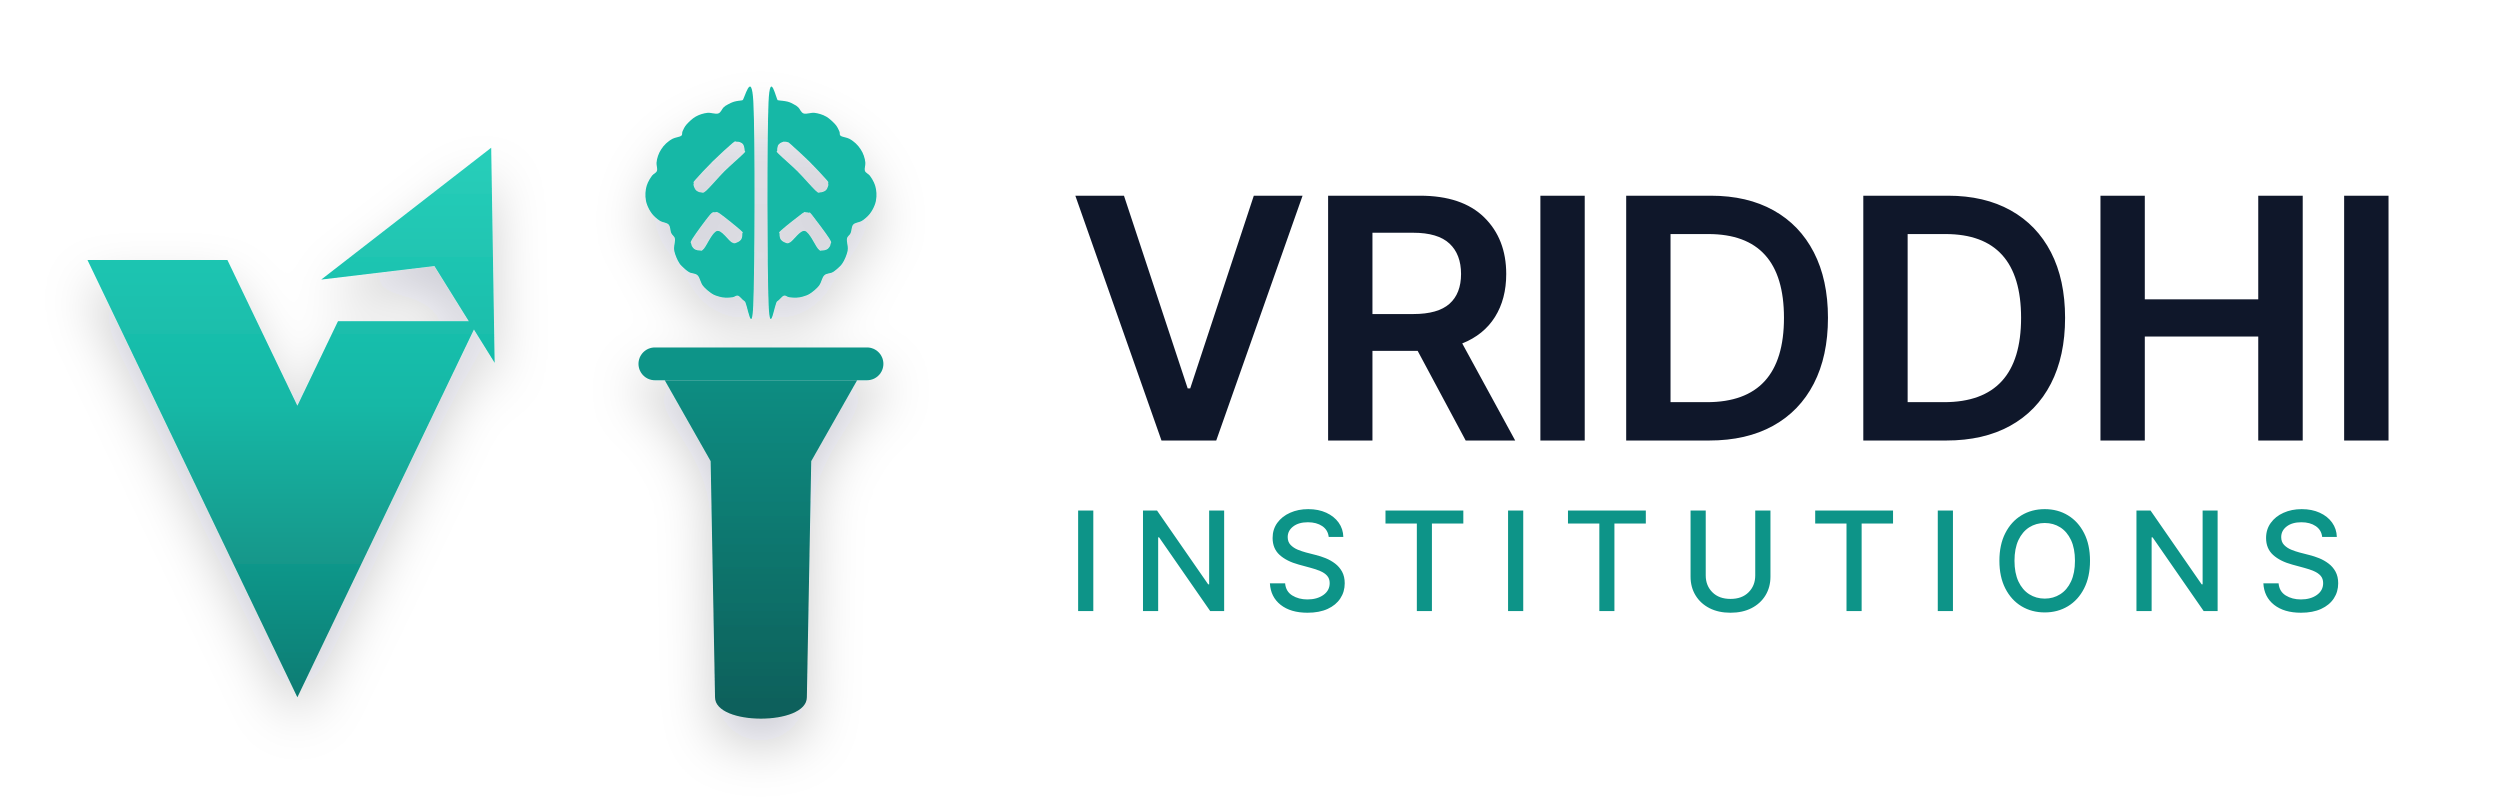
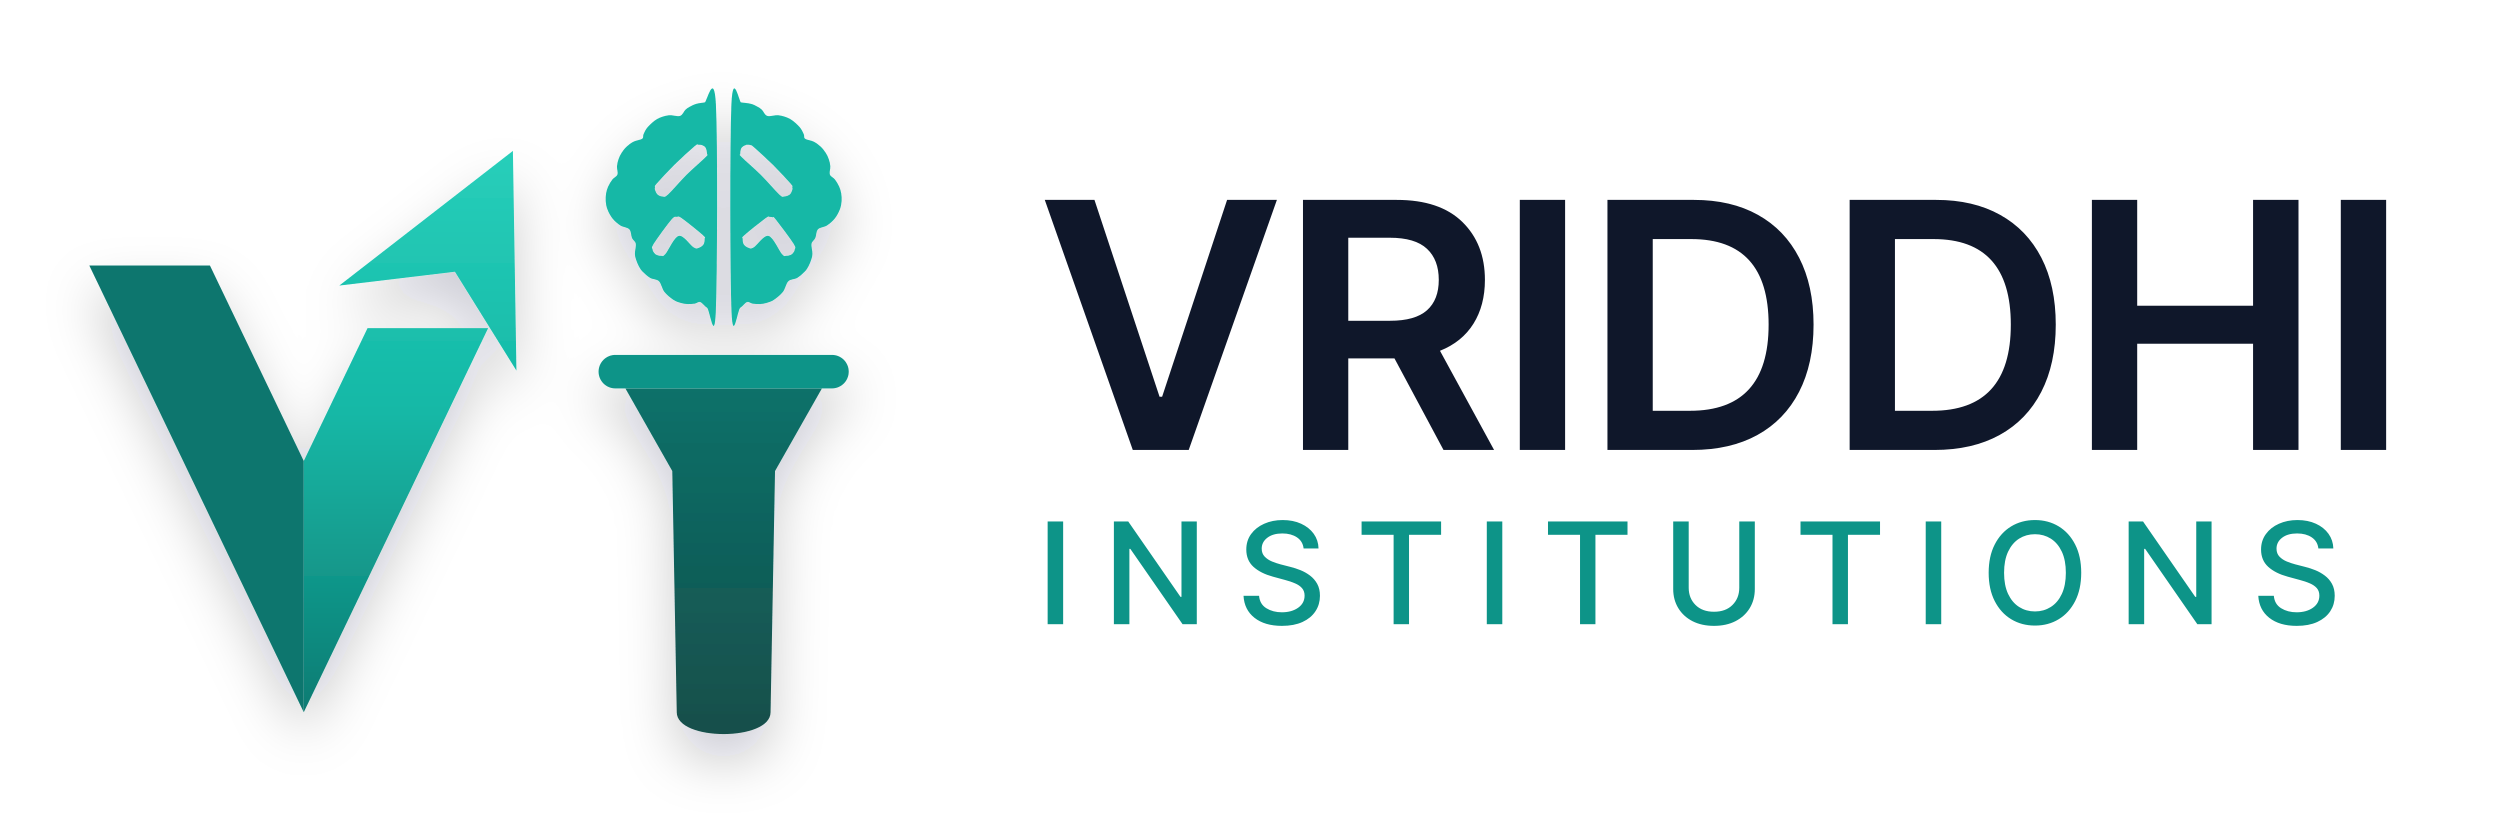
- <svg xmlns="http://www.w3.org/2000/svg" viewBox="-124 -159.45 571.66 184.45" width="571.66" height="184.45" role="img" aria-label="Vriddhi Institutions">
+ <svg xmlns="http://www.w3.org/2000/svg" viewBox="-124 -159.45 559.66 184.45" width="559.66" height="184.45" role="img" aria-label="Vriddhi Institutions">
  <defs>
    <linearGradient id="gradV" gradientUnits="userSpaceOnUse" x1="-20" y1="-140" x2="-20" y2="6">
      <stop offset="0" stop-color="#2dd4bf" />
      <stop offset="0.5" stop-color="#14b8a6" />
      <stop offset="1" stop-color="#0f766e" />
    </linearGradient>
    <linearGradient id="gradTorch" gradientUnits="userSpaceOnUse" x1="0" y1="-84" x2="0" y2="6">
-       <stop offset="0" stop-color="#0d9488" />
-       <stop offset="1" stop-color="#115e59" />
+       <stop offset="0" stop-color="#0f766e" />
+       <stop offset="1" stop-color="#134e4a" />
    </linearGradient>
    <linearGradient id="gradBrain" gradientUnits="userSpaceOnUse" x1="0" y1="-145" x2="0" y2="-88">
      <stop offset="0" stop-color="#5eead4" />
      <stop offset="1" stop-color="#14b8a6" />
    </linearGradient>
    <filter id="softShadow" x="-35%" y="-35%" width="170%" height="170%" color-interpolation-filters="sRGB">
      <feDropShadow dx="0" dy="6" stdDeviation="6" flood-color="#0f172a" flood-opacity="0.2" />
    </filter>
    <filter id="liftShadow" x="-35%" y="-35%" width="170%" height="170%" color-interpolation-filters="sRGB">
      <feDropShadow dx="0" dy="11" stdDeviation="13" flood-color="#0f172a" flood-opacity="0.3" />
    </filter>
  </defs>
  <g class="vriddhi-mark" filter="url(#softShadow)">
-     <path d="M -104 -100 L -56 0 L -14.72 -86 L -46.72 -86 L -56 -66.67 L -72 -100 Z" fill="url(#gradV)" />
-     <path d="M -11.68 -125.67 L -10.89 -76.48 L -24.66 -98.62 L -50.55 -95.52 Z" fill="url(#gradV)" />
-     <path d="M 39.5 0 L 38.5 -54 L 28 -72.5 L 72 -72.5 L 61.5 -54 L 60.5 0 C 60.5 6.51 39.5 6.51 39.5 0 Z" fill="url(#gradTorch)" />
-     <path d="M 25.75 -80 H 74.25 A 3.75 3.75 0 0 1 78 -76.25 V -76.25 A 3.75 3.75 0 0 1 74.25 -72.5 H 25.75 A 3.75 3.75 0 0 1 22 -76.25 V -76.25 A 3.75 3.75 0 0 1 25.75 -80 Z" fill="#0d9488" />
-     <g transform="translate(50 -86.03) scale(1.09)">
+     <path d="M -104 -100 L -56 0 L -56 -56.25 L -77 -100 Z" fill="#0f766e" />
+     <path d="M -56 0 L -14.72 -86 L -41.72 -86 L -56 -56.25 Z" fill="url(#gradV)" />
+     <path d="M -9.18 -125.67 L -8.39 -76.48 L -22.16 -98.62 L -48.05 -95.52 Z" fill="url(#gradV)" />
+     <path d="M 27.5 0 L 26.5 -54 L 16 -72.5 L 60 -72.5 L 49.5 -54 L 48.5 0 C 48.5 6.51 27.5 6.51 27.5 0 Z" fill="url(#gradTorch)" />
+     <path d="M 13.75 -80 H 62.25 A 3.75 3.75 0 0 1 66 -76.25 V -76.25 A 3.75 3.75 0 0 1 62.25 -72.5 H 13.75 A 3.75 3.75 0 0 1 10 -76.25 V -76.25 A 3.75 3.75 0 0 1 13.75 -80 Z" fill="#0d9488" />
+     <g transform="translate(38 -86.03) scale(1.09)">
      <path fill-rule="evenodd" fill="url(#gradBrain)" d="M -3.89 -46.32 C -3.51 -46.25 -1.97 -53.09 -1.59 -45.93 C -1.21 -38.78 -1.31 -10.37 -1.61 -3.41 C -1.91 3.56 -2.87 -3.82 -3.4 -4.14 C -3.93 -4.46 -4.37 -5.17 -4.79 -5.32 C -5.21 -5.46 -5.48 -5.07 -5.92 -5 C -6.37 -4.93 -6.95 -4.89 -7.43 -4.91 C -7.91 -4.93 -8.32 -4.99 -8.8 -5.14 C -9.28 -5.28 -9.75 -5.4 -10.31 -5.77 C -10.87 -6.15 -11.68 -6.78 -12.18 -7.42 C -12.67 -8.05 -12.8 -9.11 -13.28 -9.59 C -13.76 -10.06 -14.52 -9.95 -15.08 -10.27 C -15.64 -10.6 -16.24 -11.16 -16.63 -11.55 C -17.02 -11.95 -17.18 -12.23 -17.41 -12.65 C -17.63 -13.06 -17.86 -13.62 -18 -14.06 C -18.14 -14.5 -18.22 -14.75 -18.23 -15.29 C -18.24 -15.83 -17.95 -16.77 -18.05 -17.3 C -18.14 -17.83 -18.6 -17.97 -18.82 -18.47 C -19.04 -18.96 -18.97 -19.83 -19.37 -20.26 C -19.77 -20.69 -20.65 -20.68 -21.22 -21.05 C -21.79 -21.42 -22.37 -21.92 -22.81 -22.46 C -23.25 -23.01 -23.63 -23.73 -23.86 -24.33 C -24.1 -24.93 -24.18 -25.51 -24.23 -26.07 C -24.27 -26.62 -24.22 -27.17 -24.14 -27.67 C -24.05 -28.16 -23.94 -28.56 -23.73 -29.03 C -23.51 -29.51 -23.18 -30.08 -22.86 -30.49 C -22.54 -30.91 -21.98 -31.06 -21.82 -31.51 C -21.66 -31.97 -21.95 -32.68 -21.91 -33.21 C -21.87 -33.73 -21.75 -34.21 -21.59 -34.67 C -21.43 -35.14 -21.23 -35.56 -20.95 -35.99 C -20.67 -36.43 -20.31 -36.89 -19.9 -37.27 C -19.49 -37.65 -19.02 -38 -18.49 -38.27 C -17.96 -38.54 -17.07 -38.61 -16.73 -38.87 C -16.39 -39.12 -16.64 -39.41 -16.45 -39.81 C -16.26 -40.21 -16.05 -40.75 -15.59 -41.27 C -15.12 -41.78 -14.39 -42.5 -13.67 -42.91 C -12.96 -43.31 -12.08 -43.58 -11.3 -43.68 C -10.51 -43.79 -9.54 -43.36 -8.97 -43.55 C -8.39 -43.74 -8.19 -44.5 -7.86 -44.81 C -7.52 -45.13 -7.32 -45.25 -6.94 -45.45 C -6.56 -45.66 -6.08 -45.9 -5.58 -46.04 C -5.07 -46.19 -4.18 -46.27 -3.89 -46.32 C -3.61 -46.36 -4.27 -46.38 -3.89 -46.32 Z M 3.57 -46.32 C 3.9 -46.27 5.01 -46.19 5.58 -46.04 C 6.14 -45.9 6.56 -45.66 6.94 -45.45 C 7.32 -45.25 7.52 -45.13 7.86 -44.81 C 8.19 -44.5 8.39 -43.74 8.97 -43.55 C 9.54 -43.36 10.51 -43.79 11.3 -43.68 C 12.08 -43.58 12.96 -43.31 13.67 -42.91 C 14.39 -42.5 15.12 -41.78 15.59 -41.27 C 16.05 -40.75 16.26 -40.21 16.45 -39.81 C 16.64 -39.41 16.39 -39.12 16.73 -38.87 C 17.07 -38.61 17.96 -38.54 18.49 -38.27 C 19.02 -38 19.49 -37.65 19.9 -37.27 C 20.31 -36.89 20.67 -36.43 20.95 -35.99 C 21.23 -35.56 21.43 -35.14 21.59 -34.67 C 21.75 -34.21 21.87 -33.73 21.91 -33.21 C 21.95 -32.68 21.66 -31.97 21.82 -31.51 C 21.98 -31.06 22.54 -30.91 22.86 -30.49 C 23.18 -30.08 23.51 -29.51 23.73 -29.03 C 23.94 -28.56 24.05 -28.16 24.14 -27.67 C 24.22 -27.17 24.27 -26.62 24.23 -26.07 C 24.18 -25.51 24.1 -24.93 23.86 -24.33 C 23.63 -23.73 23.25 -23.01 22.81 -22.46 C 22.37 -21.92 21.79 -21.42 21.22 -21.05 C 20.65 -20.68 19.77 -20.69 19.37 -20.26 C 18.97 -19.83 19.04 -18.96 18.82 -18.47 C 18.6 -17.97 18.14 -17.83 18.05 -17.3 C 17.95 -16.77 18.24 -15.83 18.23 -15.29 C 18.22 -14.75 18.14 -14.5 18 -14.06 C 17.86 -13.62 17.63 -13.06 17.41 -12.65 C 17.18 -12.23 17.02 -11.95 16.63 -11.55 C 16.24 -11.16 15.64 -10.6 15.08 -10.27 C 14.52 -9.95 13.76 -10.06 13.28 -9.59 C 12.8 -9.11 12.67 -8.05 12.18 -7.42 C 11.68 -6.78 10.87 -6.15 10.31 -5.77 C 9.75 -5.4 9.28 -5.28 8.8 -5.14 C 8.32 -4.99 7.91 -4.93 7.43 -4.91 C 6.95 -4.89 6.37 -4.93 5.92 -5 C 5.48 -5.07 5.21 -5.46 4.79 -5.32 C 4.37 -5.17 3.93 -4.46 3.4 -4.14 C 2.87 -3.82 1.91 3.56 1.61 -3.41 C 1.31 -10.37 1.27 -38.78 1.59 -45.93 C 1.92 -53.09 3.23 -46.25 3.56 -46.32 C 3.89 -46.38 3.23 -46.36 3.57 -46.32 Z M -5.25 -37.64 C -5.37 -37.58 -5.18 -38 -5.99 -37.31 C -6.81 -36.62 -8.83 -34.78 -10.13 -33.5 C -11.43 -32.21 -13.11 -30.39 -13.77 -29.63 C -14.43 -28.87 -14.04 -29.15 -14.09 -28.94 C -14.14 -28.72 -14.18 -28.59 -14.09 -28.34 C -14.01 -28.08 -13.84 -27.64 -13.58 -27.41 C -13.33 -27.19 -12.93 -27 -12.57 -27 C -12.21 -27 -12.24 -26.67 -11.42 -27.41 C -10.59 -28.16 -8.92 -30.17 -7.63 -31.45 C -6.34 -32.73 -4.39 -34.38 -3.69 -35.1 C -2.98 -35.81 -3.41 -35.43 -3.41 -35.75 C -3.41 -36.06 -3.52 -36.69 -3.69 -36.99 C -3.85 -37.29 -4.16 -37.44 -4.42 -37.54 C -4.68 -37.65 -5.1 -37.62 -5.24 -37.64 C -5.38 -37.65 -5.12 -37.69 -5.25 -37.64 Z M 4.75 -37.64 C 4.63 -37.58 4.21 -37.46 4.01 -37.31 C 3.81 -37.17 3.65 -37.02 3.55 -36.76 C 3.45 -36.5 3.39 -36.02 3.41 -35.75 C 3.43 -35.47 2.98 -35.81 3.69 -35.1 C 4.39 -34.38 6.34 -32.73 7.63 -31.45 C 8.92 -30.17 10.62 -28.16 11.42 -27.41 C 12.22 -26.67 12.07 -27 12.43 -27 C 12.79 -27 13.31 -27.19 13.58 -27.41 C 13.86 -27.64 14.01 -28.08 14.09 -28.34 C 14.18 -28.59 14.14 -28.72 14.09 -28.94 C 14.04 -29.15 14.43 -28.87 13.77 -29.63 C 13.11 -30.39 11.36 -32.27 10.13 -33.5 C 8.89 -34.72 7.11 -36.32 6.36 -37 C 5.6 -37.67 5.85 -37.44 5.58 -37.54 C 5.31 -37.65 4.9 -37.62 4.76 -37.64 C 4.62 -37.65 4.88 -37.69 4.75 -37.64 Z M -9.61 -22.82 C -9.8 -22.73 -9.93 -23.18 -10.72 -22.27 C -11.51 -21.35 -13.72 -18.33 -14.36 -17.31 C -15.01 -16.28 -14.61 -16.42 -14.59 -16.11 C -14.57 -15.79 -14.41 -15.6 -14.27 -15.42 C -14.13 -15.23 -14 -15.1 -13.76 -15 C -13.52 -14.9 -13.14 -14.79 -12.84 -14.82 C -12.54 -14.85 -12.57 -14.5 -11.96 -15.19 C -11.36 -15.87 -10.18 -18.68 -9.21 -18.91 C -8.25 -19.14 -6.86 -16.96 -6.17 -16.55 C -5.49 -16.14 -5.44 -16.36 -5.11 -16.46 C -4.77 -16.56 -4.34 -16.84 -4.14 -17.15 C -3.94 -17.45 -3.89 -17.98 -3.91 -18.3 C -3.93 -18.62 -3.5 -18.38 -4.28 -19.08 C -5.06 -19.79 -7.71 -21.92 -8.6 -22.54 C -9.49 -23.16 -9.44 -22.77 -9.61 -22.82 C -9.77 -22.86 -9.42 -22.91 -9.61 -22.82 Z M 9.39 -22.82 C 9.26 -22.77 9.45 -23.16 8.6 -22.54 C 7.75 -21.92 5.06 -19.79 4.28 -19.08 C 3.5 -18.38 3.93 -18.62 3.91 -18.3 C 3.89 -17.98 3.94 -17.45 4.14 -17.15 C 4.34 -16.84 4.77 -16.56 5.11 -16.46 C 5.44 -16.36 5.49 -16.14 6.17 -16.55 C 6.86 -16.96 8.25 -19.14 9.21 -18.91 C 10.18 -18.68 11.36 -15.87 11.96 -15.19 C 12.57 -14.5 12.54 -14.85 12.84 -14.82 C 13.14 -14.79 13.52 -14.9 13.76 -15 C 14 -15.1 14.13 -15.23 14.27 -15.42 C 14.41 -15.6 14.57 -15.79 14.59 -16.11 C 14.61 -16.42 15.01 -16.28 14.36 -17.31 C 13.72 -18.33 11.44 -21.36 10.72 -22.27 C 10 -23.17 10.26 -22.63 10.03 -22.73 C 9.81 -22.82 9.5 -22.8 9.39 -22.82 C 9.29 -22.83 9.52 -22.86 9.39 -22.82 Z" />
    </g>
  </g>
-   <path transform="translate(120 -58.72)" d="M1.89-55.98L13.01-55.98L27.58-11.92L28.16-11.92L42.70-55.98L53.85-55.98L34.11 0L21.59 0L1.89-55.98Z M69.83 0L59.69 0L59.69-55.98L80.68-55.98Q90.33-55.98 95.38-51.03Q100.42-46.09 100.42-38.08L100.42-38.08Q100.42-32.36 97.85-28.26Q95.28-24.16 90.36-22.20L90.36-22.20L102.47 0L91.15 0L80.17-20.50L69.83-20.50L69.83 0ZM69.83-47.51L69.83-28.92L79.18-28.92Q84.81-28.92 87.45-31.27Q90.09-33.62 90.09-38.08L90.09-38.08Q90.09-42.56 87.45-45.03Q84.81-47.51 79.13-47.51L79.13-47.51L69.83-47.51Z M108.23-55.98L118.37-55.98L118.37 0L108.23 0L108.23-55.98Z M146.82 0L146.82 0L127.85 0L127.85-55.98L147.20-55.98Q155.54-55.98 161.54-52.63Q167.54-49.29 170.76-43.03Q173.99-36.77 173.99-28.05L173.99-28.05Q173.99-19.30 170.75-13.01Q167.51-6.72 161.43-3.36Q155.35 0 146.82 0ZM137.99-47.21L137.99-8.77L146.33-8.77Q163.93-8.77 163.93-28.05L163.93-28.05Q163.93-47.21 146.63-47.21L146.63-47.21L137.99-47.21Z M201.04 0L201.04 0L182.07 0L182.07-55.98L201.43-55.98Q209.76-55.98 215.76-52.63Q221.76-49.29 224.99-43.03Q228.21-36.77 228.21-28.05L228.21-28.05Q228.21-19.30 224.97-13.01Q221.74-6.72 215.65-3.36Q209.57 0 201.04 0ZM192.21-47.21L192.21-8.77L200.55-8.77Q218.15-8.77 218.15-28.05L218.15-28.05Q218.15-47.21 200.85-47.21L200.85-47.21L192.21-47.21Z M246.44 0L236.30 0L236.30-55.98L246.44-55.98L246.44-32.28L272.38-32.28L272.38-55.98L282.55-55.98L282.55 0L272.38 0L272.38-23.78L246.44-23.78L246.44 0Z M292.02-55.98L302.17-55.98L302.17 0L292.02 0L292.02-55.98Z" fill="#0f172a" />
-   <path transform="translate(120 -19.72)" d="M2.53-22.99L6.00-22.99L6.00 0L2.53 0L2.53-22.99Z M32.49-22.99L35.92-22.99L35.92 0L32.73 0L21.04-16.86L20.83-16.86L20.83 0L17.36 0L17.36-22.99L20.57-22.99L32.27-6.11L32.49-6.11L32.49-22.99Z M63.17-16.95L59.83-16.95Q59.65-18.55 58.35-19.43Q57.04-20.31 55.07-20.31L55.07-20.31Q52.95-20.31 51.70-19.34Q50.45-18.38 50.45-16.91L50.45-16.91Q50.45-15.81 51.12-15.12Q51.79-14.43 52.76-14.03Q53.73-13.64 54.63-13.40L54.63-13.40L56.88-12.82Q57.98-12.55 59.13-12.09Q60.29-11.62 61.28-10.87Q62.26-10.13 62.88-9.02Q63.49-7.90 63.49-6.35L63.49-6.35Q63.49-4.41 62.48-2.89Q61.48-1.36 59.58-0.49Q57.68 0.38 54.98 0.38L54.98 0.38Q51.12 0.38 48.83-1.43Q46.55-3.23 46.38-6.35L46.38-6.35L49.86-6.35Q50.02-4.48 51.49-3.57Q52.96-2.66 54.96-2.66L54.96-2.66Q57.17-2.66 58.61-3.68Q60.05-4.70 60.05-6.39L60.05-6.39Q60.05-7.41 59.47-8.07Q58.90-8.72 57.91-9.14Q56.93-9.57 55.70-9.89L55.70-9.89L52.98-10.63Q50.21-11.38 48.60-12.84Q47.00-14.30 47.00-16.71L47.00-16.71Q47.00-18.69 48.07-20.17Q49.15-21.66 51.00-22.48Q52.85-23.31 55.15-23.31L55.15-23.31Q57.48-23.31 59.27-22.49Q61.06-21.67 62.10-20.23Q63.13-18.79 63.17-16.95L63.17-16.95Z M79.98-20.01L72.81-20.01L72.81-22.99L90.61-22.99L90.61-20.01L83.43-20.01L83.43 0L79.98 0L79.98-20.01Z M100.84-22.99L104.31-22.99L104.31 0L100.84 0L100.84-22.99Z M121.71-20.01L114.54-20.01L114.54-22.99L132.34-22.99L132.34-20.01L125.16-20.01L125.16 0L121.71 0L121.71-20.01Z M157.36-8.15L157.36-22.99L160.84-22.99L160.84-7.87Q160.84-5.46 159.70-3.59Q158.57-1.73 156.51-0.67Q154.46 0.38 151.70 0.38L151.70 0.38Q148.95 0.38 146.89-0.67Q144.84-1.73 143.71-3.59Q142.57-5.46 142.57-7.87L142.57-7.87L142.57-22.99L146.04-22.99L146.04-8.15Q146.04-5.82 147.56-4.30Q149.08-2.78 151.70-2.78L151.70-2.78Q154.33-2.78 155.84-4.30Q157.36-5.82 157.36-8.15L157.36-8.15Z M178.23-20.01L171.07-20.01L171.07-22.99L188.87-22.99L188.87-20.01L181.69-20.01L181.69 0L178.23 0L178.23-20.01Z M199.10-22.99L202.57-22.99L202.57 0L199.10 0L199.10-22.99Z M233.91-11.50L233.91-11.50Q233.91-7.83 232.56-5.18Q231.21-2.53 228.87-1.11Q226.53 0.31 223.56 0.31L223.56 0.31Q220.57 0.31 218.23-1.11Q215.89-2.53 214.54-5.18Q213.19-7.83 213.19-11.50L213.19-11.50Q213.19-15.18 214.54-17.82Q215.89-20.47 218.23-21.89Q220.57-23.31 223.56-23.31L223.56-23.31Q226.53-23.31 228.87-21.89Q231.21-20.47 232.56-17.82Q233.91-15.18 233.91-11.50ZM230.47-11.50L230.47-11.50Q230.47-14.30 229.57-16.23Q228.67-18.15 227.10-19.15Q225.53-20.14 223.56-20.14L223.56-20.14Q221.58-20.14 220.01-19.15Q218.45-18.15 217.54-16.23Q216.64-14.30 216.64-11.50L216.64-11.50Q216.64-8.70 217.54-6.77Q218.45-4.84 220.01-3.85Q221.58-2.85 223.56-2.85L223.56-2.85Q225.53-2.85 227.10-3.85Q228.67-4.84 229.57-6.77Q230.47-8.70 230.47-11.50Z M259.66-22.99L263.09-22.99L263.09 0L259.90 0L248.22-16.86L248.00-16.86L248.00 0L244.53 0L244.53-22.99L247.75-22.99L259.44-6.11L259.66-6.11L259.66-22.99Z M290.35-16.95L287.00-16.95Q286.82-18.55 285.52-19.43Q284.22-20.31 282.24-20.31L282.24-20.31Q280.12-20.31 278.87-19.34Q277.63-18.38 277.63-16.91L277.63-16.91Q277.63-15.81 278.29-15.12Q278.96-14.43 279.93-14.03Q280.90-13.64 281.80-13.40L281.80-13.40L284.05-12.82Q285.15-12.55 286.30-12.09Q287.46-11.62 288.45-10.87Q289.44-10.13 290.05-9.02Q290.66-7.90 290.66-6.35L290.66-6.35Q290.66-4.41 289.66-2.89Q288.65-1.36 286.75-0.49Q284.86 0.38 282.15 0.38L282.15 0.38Q278.29 0.38 276.00-1.43Q273.72-3.23 273.55-6.35L273.55-6.35L277.03-6.35Q277.19-4.48 278.66-3.57Q280.13-2.66 282.13-2.66L282.13-2.66Q284.34-2.66 285.78-3.68Q287.22-4.70 287.22-6.39L287.22-6.39Q287.22-7.41 286.65-8.07Q286.07-8.72 285.09-9.14Q284.10-9.57 282.87-9.89L282.87-9.89L280.15-10.63Q277.38-11.38 275.77-12.84Q274.17-14.30 274.17-16.71L274.17-16.71Q274.17-18.69 275.25-20.17Q276.32-21.66 278.17-22.48Q280.02-23.31 282.32-23.31L282.32-23.31Q284.65-23.31 286.44-22.49Q288.24-21.67 289.27-20.23Q290.30-18.79 290.35-16.95L290.35-16.95Z" fill="#0d9488" />
+   <path transform="translate(108 -58.72)" d="M1.89-55.98L13.01-55.98L27.58-11.92L28.16-11.92L42.70-55.98L53.85-55.98L34.11 0L21.59 0L1.89-55.98Z M69.83 0L59.69 0L59.69-55.98L80.68-55.98Q90.33-55.98 95.38-51.03Q100.42-46.09 100.42-38.08L100.42-38.08Q100.42-32.36 97.85-28.26Q95.28-24.16 90.36-22.20L90.36-22.20L102.47 0L91.15 0L80.17-20.50L69.83-20.50L69.83 0ZM69.83-47.51L69.83-28.92L79.18-28.92Q84.81-28.92 87.45-31.27Q90.09-33.62 90.09-38.08L90.09-38.08Q90.09-42.56 87.45-45.03Q84.81-47.51 79.13-47.51L79.13-47.51L69.83-47.51Z M108.23-55.98L118.37-55.98L118.37 0L108.23 0L108.23-55.98Z M146.82 0L146.82 0L127.85 0L127.85-55.98L147.20-55.98Q155.54-55.98 161.54-52.63Q167.54-49.29 170.76-43.03Q173.99-36.77 173.99-28.05L173.99-28.05Q173.99-19.30 170.75-13.01Q167.51-6.72 161.43-3.36Q155.35 0 146.82 0ZM137.99-47.21L137.99-8.77L146.33-8.77Q163.93-8.77 163.93-28.05L163.93-28.05Q163.93-47.21 146.63-47.21L146.63-47.21L137.99-47.21Z M201.04 0L201.04 0L182.07 0L182.07-55.98L201.43-55.98Q209.76-55.98 215.76-52.63Q221.76-49.29 224.99-43.03Q228.21-36.77 228.21-28.05L228.21-28.05Q228.21-19.30 224.97-13.01Q221.74-6.72 215.65-3.36Q209.57 0 201.04 0ZM192.21-47.21L192.21-8.77L200.55-8.77Q218.15-8.77 218.15-28.05L218.15-28.05Q218.15-47.21 200.85-47.21L200.85-47.21L192.21-47.21Z M246.44 0L236.30 0L236.30-55.98L246.44-55.98L246.44-32.28L272.38-32.28L272.38-55.98L282.55-55.98L282.55 0L272.38 0L272.38-23.78L246.44-23.78L246.44 0Z M292.02-55.98L302.17-55.98L302.17 0L292.02 0L292.02-55.98Z" fill="#0f172a" />
+   <path transform="translate(108 -19.72)" d="M2.53-22.99L6.00-22.99L6.00 0L2.53 0L2.53-22.99Z M32.49-22.99L35.92-22.99L35.92 0L32.73 0L21.04-16.86L20.83-16.86L20.83 0L17.36 0L17.36-22.99L20.57-22.99L32.27-6.11L32.49-6.11L32.49-22.99Z M63.17-16.95L59.83-16.95Q59.65-18.55 58.35-19.43Q57.04-20.31 55.07-20.31L55.07-20.31Q52.95-20.31 51.70-19.34Q50.45-18.38 50.45-16.91L50.45-16.91Q50.45-15.81 51.12-15.12Q51.79-14.43 52.76-14.03Q53.73-13.64 54.63-13.40L54.63-13.40L56.88-12.82Q57.98-12.55 59.13-12.09Q60.29-11.62 61.28-10.87Q62.26-10.13 62.88-9.02Q63.49-7.90 63.49-6.35L63.49-6.35Q63.49-4.41 62.48-2.89Q61.48-1.36 59.58-0.49Q57.68 0.38 54.98 0.38L54.98 0.38Q51.12 0.38 48.83-1.43Q46.55-3.23 46.38-6.35L46.38-6.35L49.86-6.35Q50.02-4.48 51.49-3.57Q52.96-2.66 54.96-2.66L54.96-2.66Q57.17-2.66 58.61-3.68Q60.05-4.70 60.05-6.39L60.05-6.39Q60.05-7.41 59.47-8.07Q58.90-8.72 57.91-9.14Q56.93-9.57 55.70-9.89L55.70-9.89L52.98-10.63Q50.21-11.38 48.60-12.84Q47.00-14.30 47.00-16.71L47.00-16.71Q47.00-18.69 48.07-20.17Q49.15-21.66 51.00-22.48Q52.85-23.31 55.15-23.31L55.15-23.31Q57.48-23.31 59.27-22.49Q61.06-21.67 62.10-20.23Q63.13-18.79 63.17-16.95L63.17-16.95Z M79.98-20.01L72.81-20.01L72.81-22.99L90.61-22.99L90.61-20.01L83.43-20.01L83.43 0L79.98 0L79.98-20.01Z M100.84-22.99L104.31-22.99L104.31 0L100.84 0L100.84-22.99Z M121.71-20.01L114.54-20.01L114.54-22.99L132.34-22.99L132.34-20.01L125.16-20.01L125.16 0L121.71 0L121.71-20.01Z M157.36-8.15L157.36-22.99L160.84-22.99L160.84-7.87Q160.84-5.46 159.70-3.59Q158.57-1.73 156.51-0.67Q154.46 0.38 151.70 0.38L151.70 0.38Q148.95 0.38 146.89-0.67Q144.84-1.73 143.71-3.59Q142.57-5.46 142.57-7.87L142.57-7.87L142.57-22.99L146.04-22.99L146.04-8.15Q146.04-5.82 147.56-4.30Q149.08-2.78 151.70-2.78L151.70-2.78Q154.33-2.78 155.84-4.30Q157.36-5.82 157.36-8.15L157.36-8.15Z M178.23-20.01L171.07-20.01L171.07-22.99L188.87-22.99L188.87-20.01L181.69-20.01L181.69 0L178.23 0L178.23-20.01Z M199.10-22.99L202.57-22.99L202.57 0L199.10 0L199.10-22.99Z M233.91-11.50L233.91-11.50Q233.91-7.83 232.56-5.18Q231.21-2.53 228.87-1.11Q226.53 0.31 223.56 0.31L223.56 0.31Q220.57 0.31 218.23-1.11Q215.89-2.53 214.54-5.18Q213.19-7.83 213.19-11.50L213.19-11.50Q213.19-15.18 214.54-17.82Q215.89-20.47 218.23-21.89Q220.57-23.31 223.56-23.31L223.56-23.31Q226.53-23.31 228.87-21.89Q231.21-20.47 232.56-17.82Q233.91-15.18 233.91-11.50ZM230.47-11.50L230.47-11.50Q230.47-14.30 229.57-16.23Q228.67-18.15 227.10-19.15Q225.53-20.14 223.56-20.14L223.56-20.14Q221.58-20.14 220.01-19.15Q218.45-18.15 217.54-16.23Q216.64-14.30 216.64-11.50L216.64-11.50Q216.64-8.70 217.54-6.77Q218.45-4.84 220.01-3.85Q221.58-2.85 223.56-2.85L223.56-2.85Q225.53-2.85 227.10-3.85Q228.67-4.84 229.57-6.77Q230.47-8.70 230.47-11.50Z M259.66-22.99L263.09-22.99L263.09 0L259.90 0L248.22-16.86L248.00-16.86L248.00 0L244.53 0L244.53-22.99L247.75-22.99L259.44-6.11L259.66-6.11L259.66-22.99Z M290.35-16.95L287.00-16.95Q286.82-18.55 285.52-19.43Q284.22-20.31 282.24-20.31L282.24-20.31Q280.12-20.31 278.87-19.34Q277.63-18.38 277.63-16.91L277.63-16.91Q277.63-15.81 278.29-15.12Q278.96-14.43 279.93-14.03Q280.90-13.64 281.80-13.40L281.80-13.40L284.05-12.82Q285.15-12.55 286.30-12.09Q287.46-11.62 288.45-10.87Q289.44-10.13 290.05-9.02Q290.66-7.90 290.66-6.35L290.66-6.35Q290.66-4.41 289.66-2.89Q288.65-1.36 286.75-0.49Q284.86 0.38 282.15 0.38L282.15 0.38Q278.29 0.38 276.00-1.43Q273.72-3.23 273.55-6.35L273.55-6.35L277.03-6.35Q277.19-4.48 278.66-3.57Q280.13-2.66 282.13-2.66L282.13-2.66Q284.34-2.66 285.78-3.68Q287.22-4.70 287.22-6.39L287.22-6.39Q287.22-7.41 286.65-8.07Q286.07-8.72 285.09-9.14Q284.10-9.57 282.87-9.89L282.87-9.89L280.15-10.63Q277.38-11.38 275.77-12.84Q274.17-14.30 274.17-16.71L274.17-16.71Q274.17-18.69 275.25-20.17Q276.32-21.66 278.17-22.48Q280.02-23.31 282.32-23.31L282.32-23.31Q284.65-23.31 286.44-22.49Q288.24-21.67 289.27-20.23Q290.30-18.79 290.35-16.95L290.35-16.95Z" fill="#0d9488" />
</svg>
